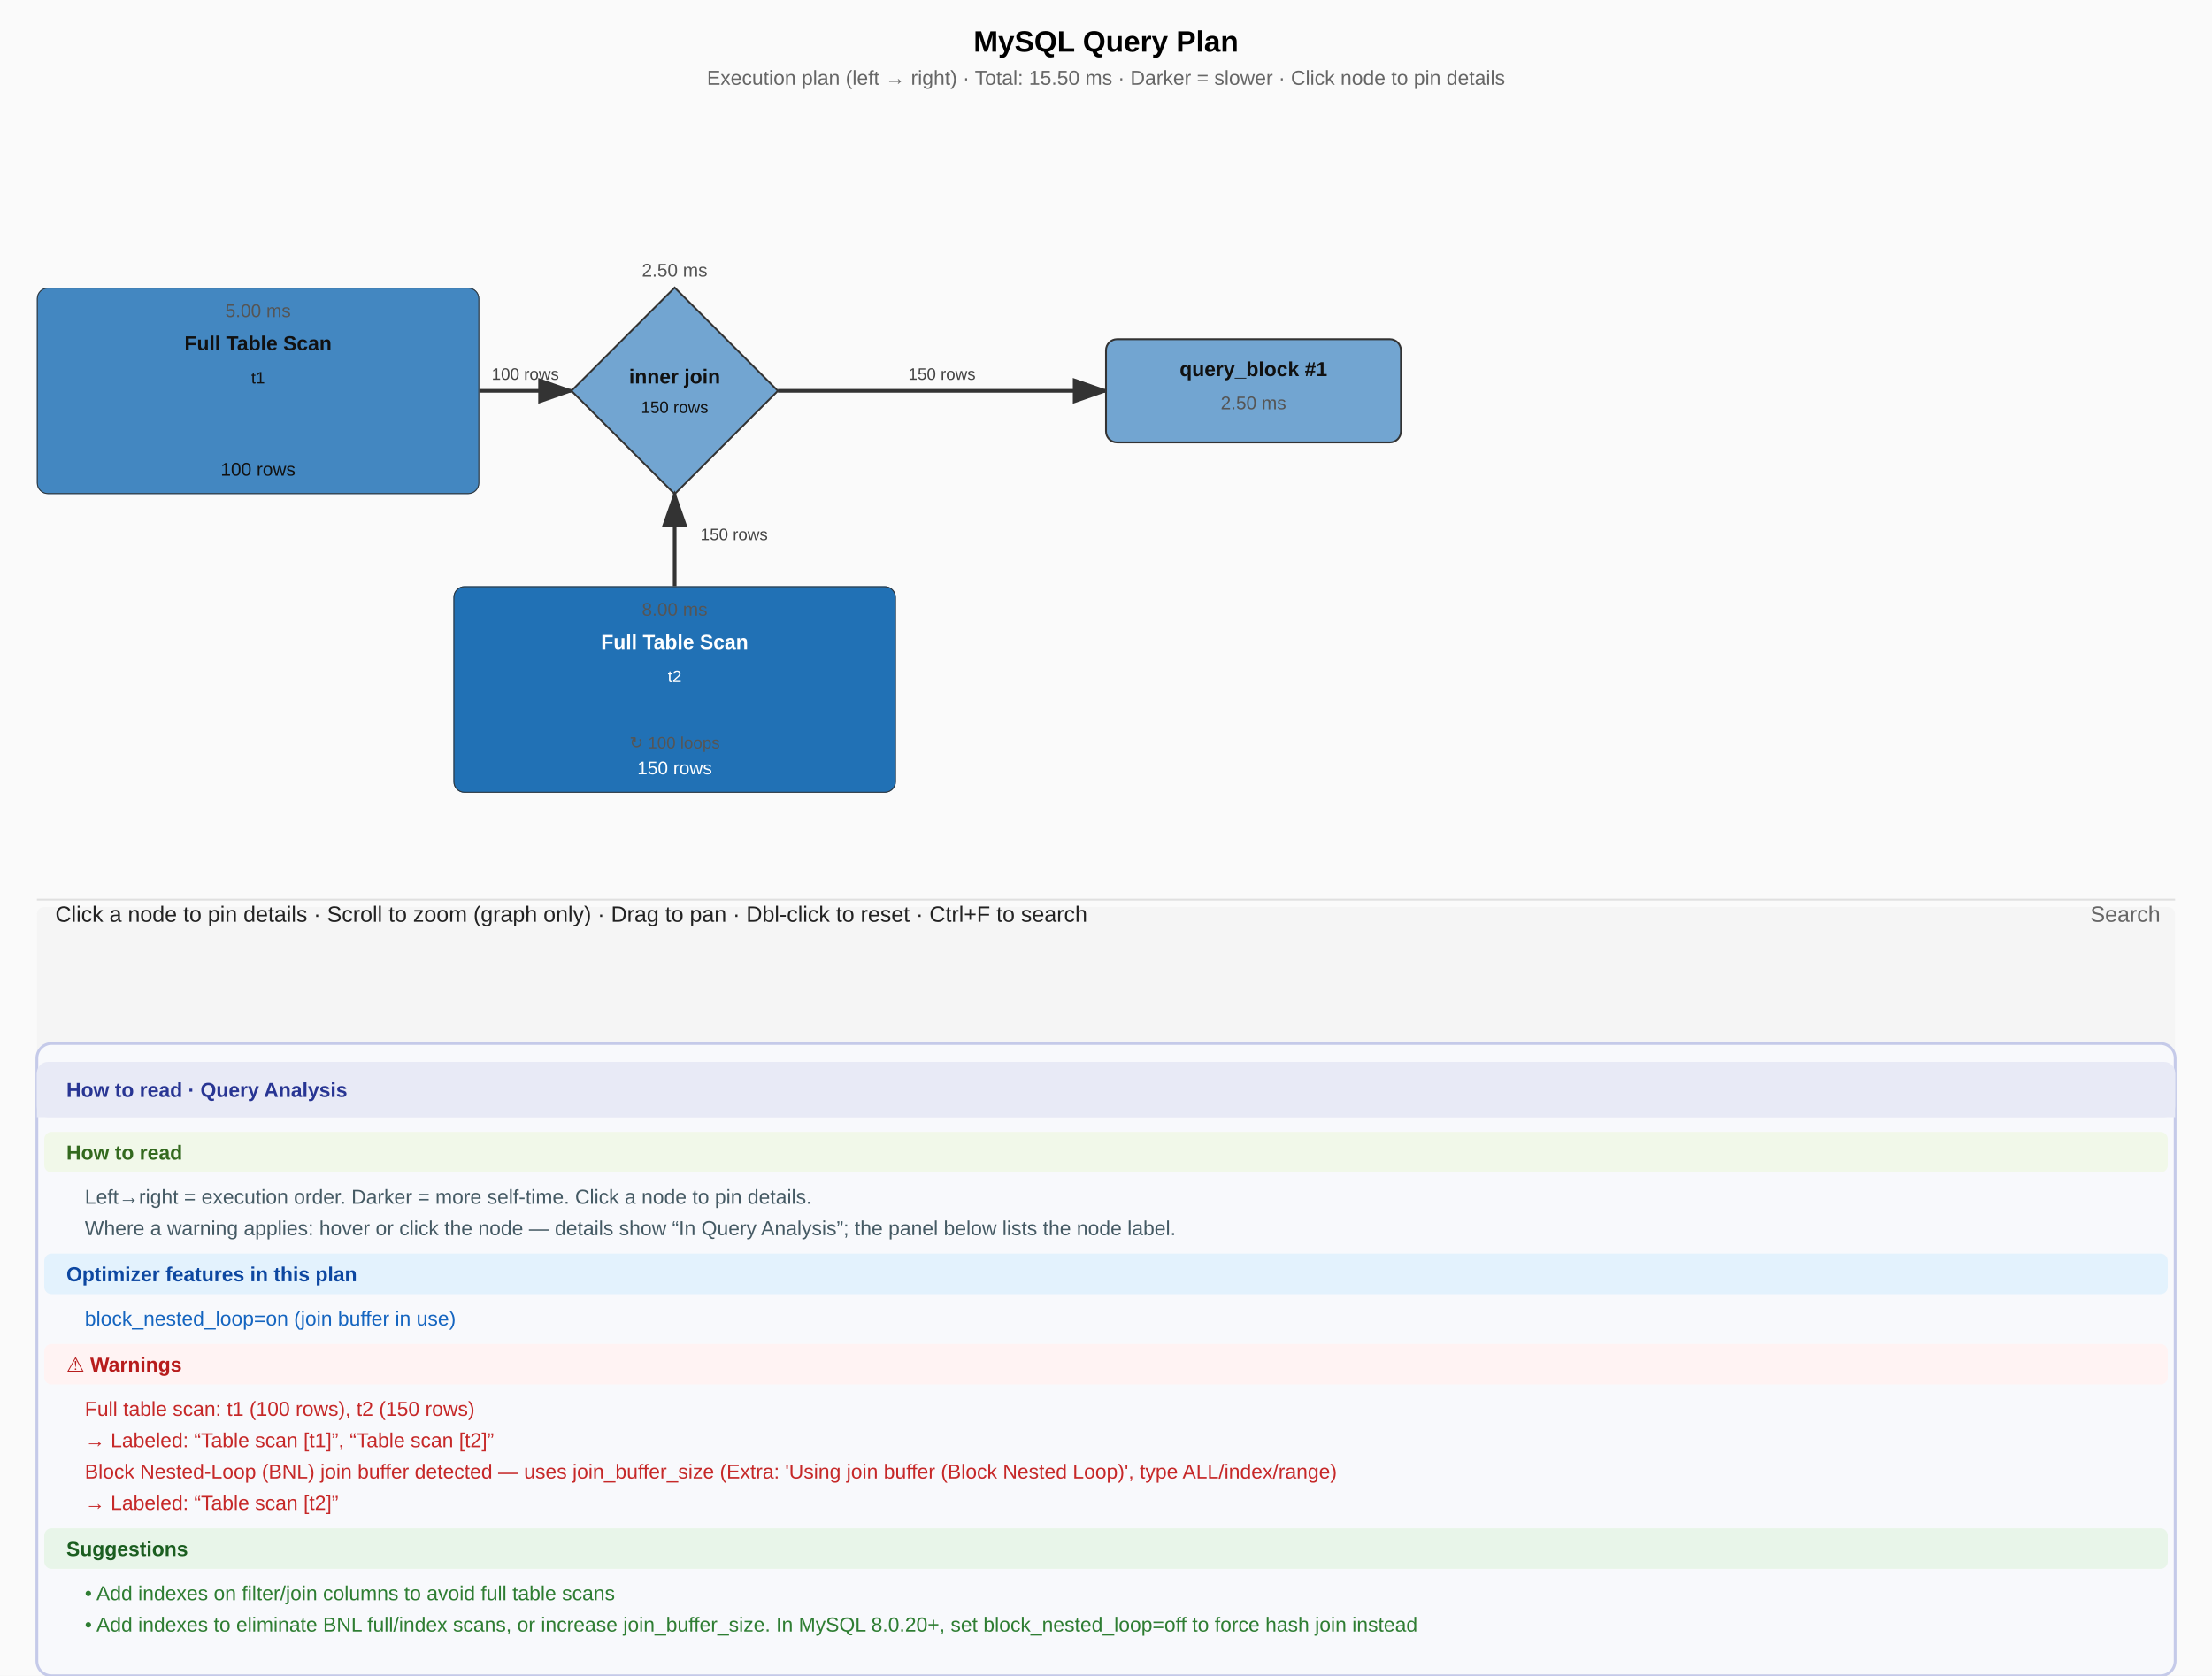
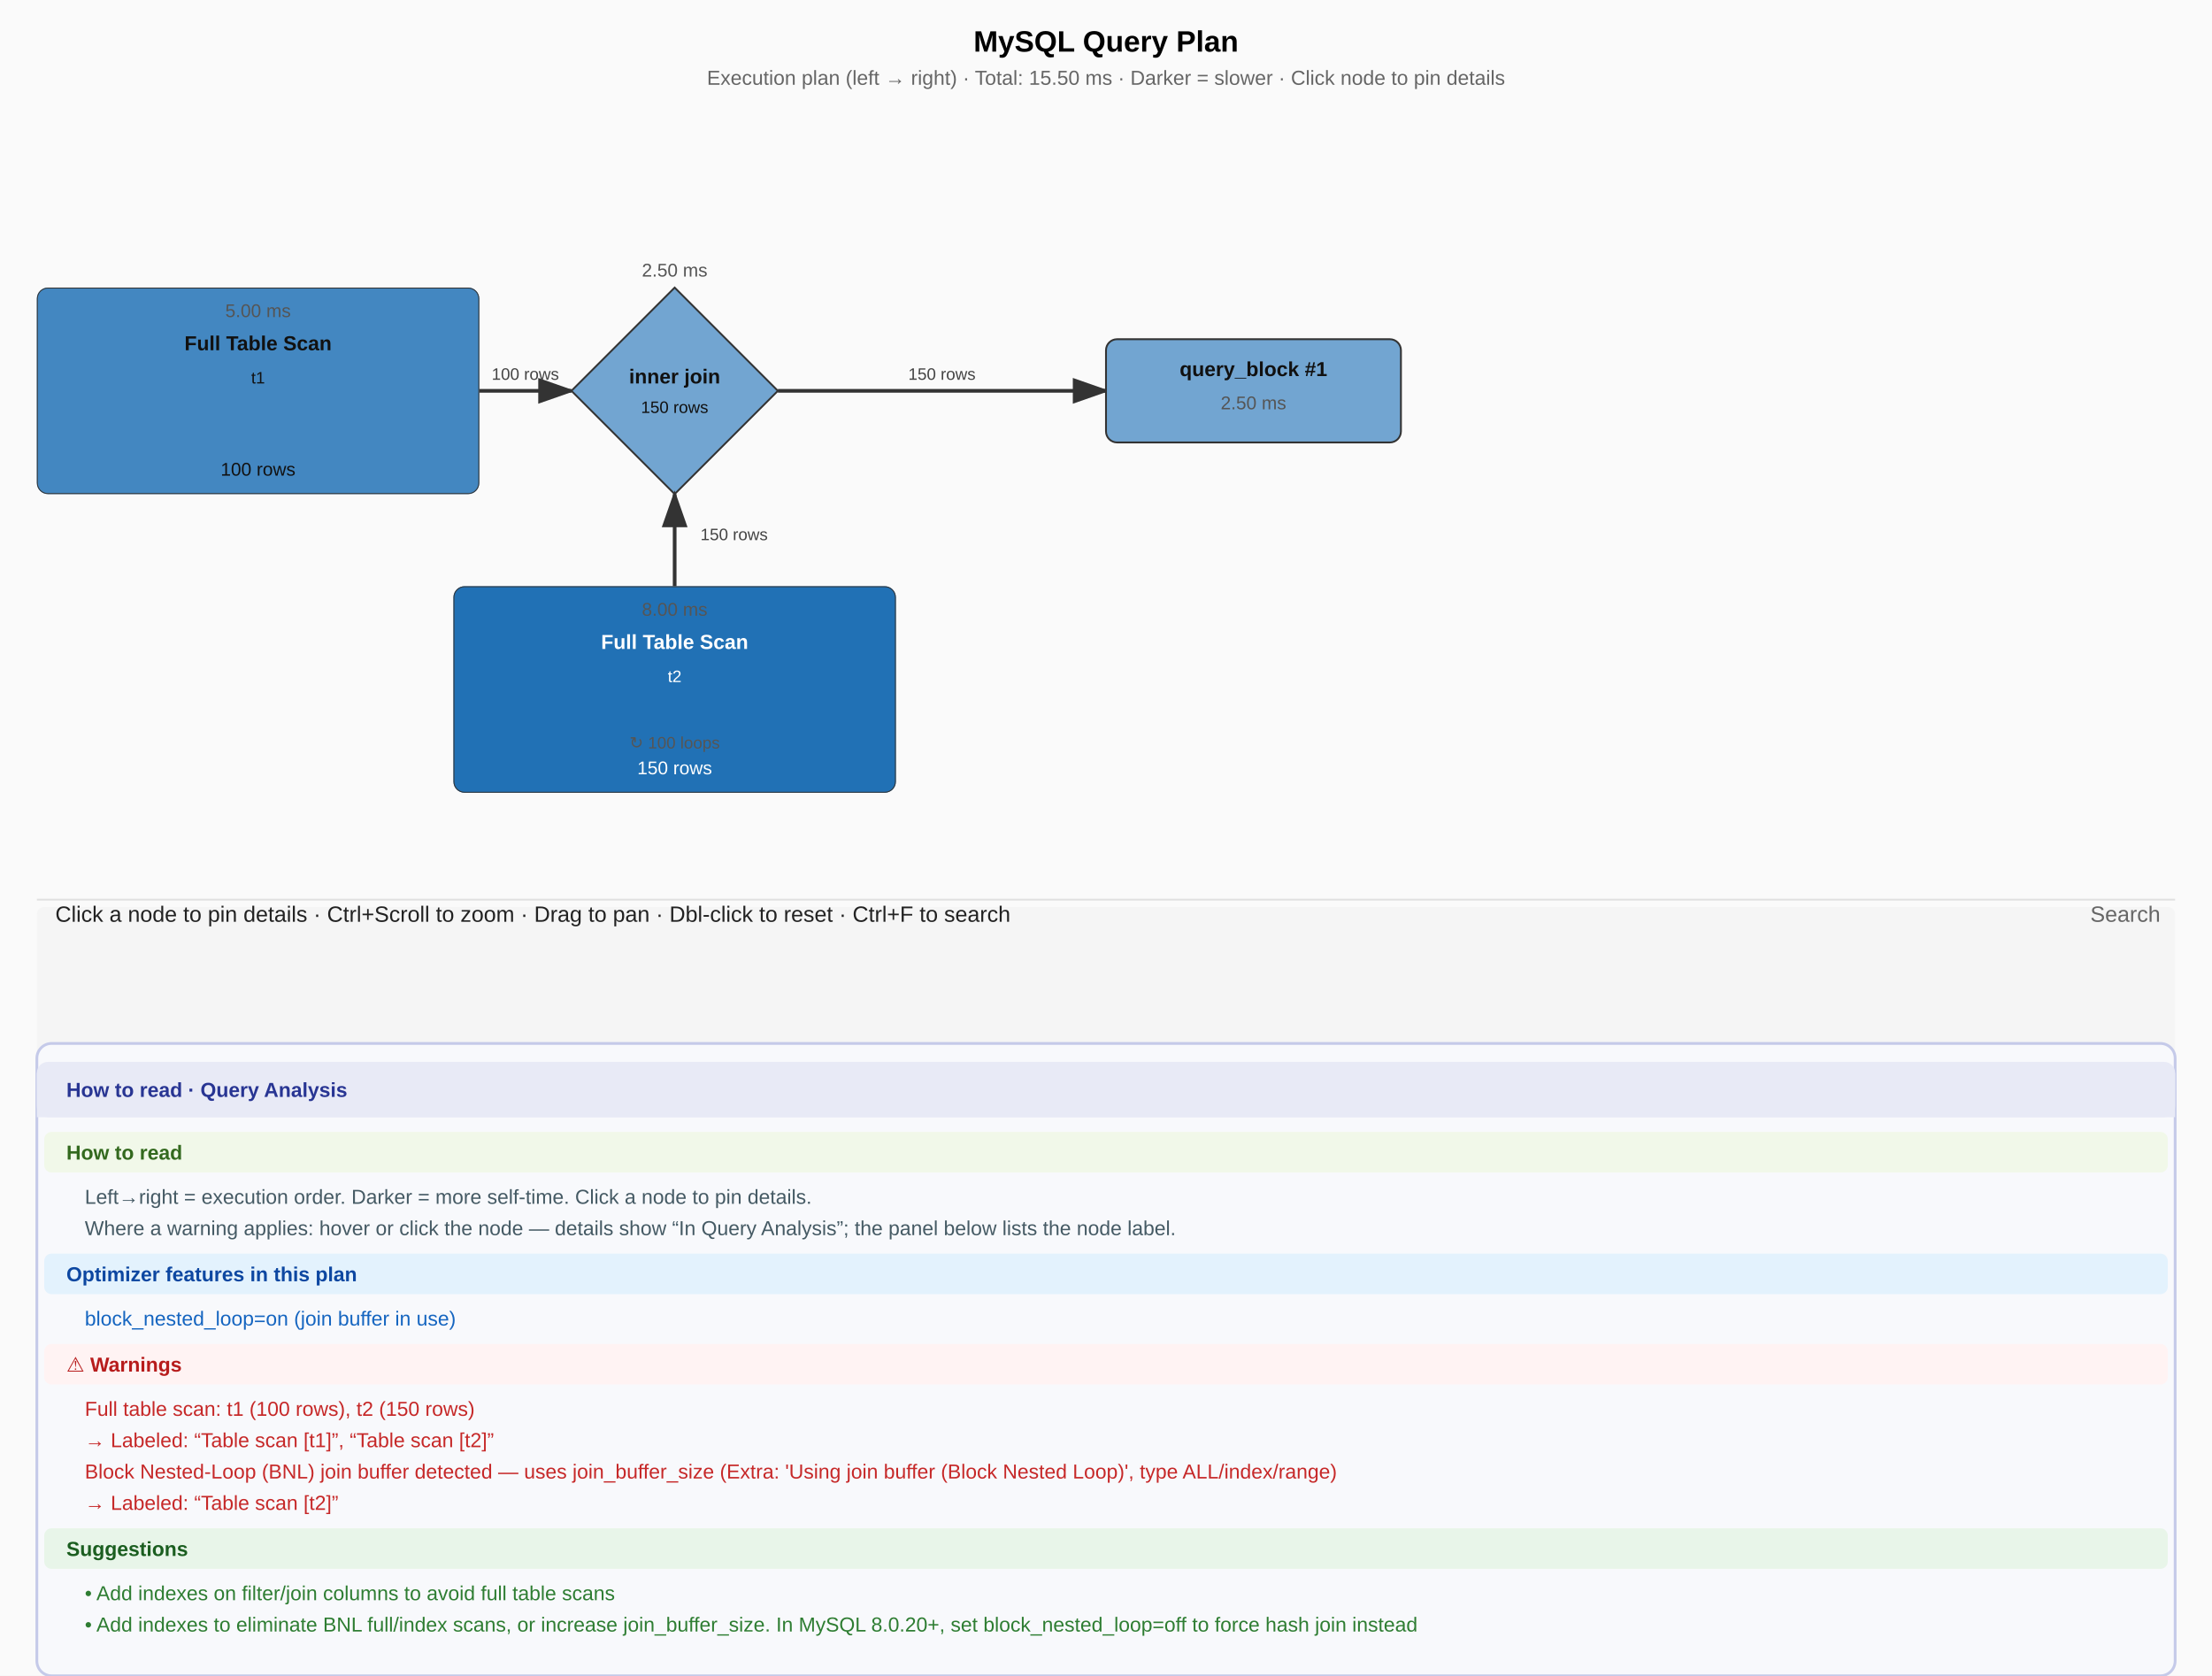
<svg xmlns="http://www.w3.org/2000/svg" version="1.1" width="1200" height="909">
  <defs>
    <marker id="arrowhead" markerWidth="10" markerHeight="7" refX="9" refY="3.5" orient="auto">
      <polygon points="0 0, 10 3.5, 0 7" fill="#333" />
    </marker>
+     <clipPath id="diagram-clip">
+       <rect x="0" y="0" width="1200" height="558" />
+     </clipPath>
  </defs>
  <style>
  text { font-family: Arial, sans-serif; font-size: 11px; }
  .title { font-size: 16px; font-weight: bold; }
  .subtitle { font-size: 11px; fill: #666; }
  .cost { font-size: 10px; fill: #555; }
  .node-label { font-weight: bold; font-size: 11px; }
  .node-sublabel { font-size: 9px; }
  .row-count { font-size: 10px; }
  .arrow-label { font-size: 9px; fill: #444; }
  .diagram-node { cursor: pointer; }
  .diagram-node:hover rect, .diagram-node:hover polygon { opacity: 0.9; stroke-width: 2; }
  .badge-covering { font-size: 8px; fill: #1b5e20; font-weight: bold; }
  .loops-line { font-size: 9px; fill: #555; }
  .details-line { font-size: 12px; fill: #222; user-select: text; -webkit-user-select: text; cursor: text; }
  .details-line.dim { fill: #999; }
  #search { font-size: 12px; fill: #666; cursor: pointer; }
  #search:hover { fill: #000; }
  .diagram-node.pinned rect, .diagram-node.pinned polygon { stroke: #e600e6; stroke-width: 3; }
  .diagram-node.dim { opacity: 0.25; }
</style>
  <rect width="100%" height="100%" fill="#fafafa" />
  <text x="600.0" y="28" text-anchor="middle" class="title">MySQL Query Plan</text>
  <text x="600.0" y="46" text-anchor="middle" class="subtitle">Execution plan (left → right)  ·  Total: 15.50 ms  ·  Darker = slower  ·  Click node to pin details</text>
  <line x1="20" y1="488" x2="1180" y2="488" stroke="#e0e0e0" stroke-width="1" />
  <rect x="20" y="492" width="1160" height="112" fill="#f5f5f5" rx="4" />
  <text id="search" x="1172" y="500" text-anchor="end">Search</text>
-   <text id="details-l0" x="30" y="500" text-anchor="start" class="details-line">Click a node to pin details  ·  Scroll to zoom (graph only)  ·  Drag to pan  ·  Dbl-click to reset  ·  Ctrl+F to search</text>
+   <text id="details-l0" x="30" y="500" text-anchor="start" class="details-line">Click a node to pin details  ·  Ctrl+Scroll to zoom  ·  Drag to pan  ·  Dbl-click to reset  ·  Ctrl+F to search</text>
  <text id="details-l1" x="30" y="516" text-anchor="start" class="details-line" />
  <text id="details-l2" x="30" y="532" text-anchor="start" class="details-line" />
  <text id="details-l3" x="30" y="548" text-anchor="start" class="details-line" />
  <text id="details-l4" x="30" y="564" text-anchor="start" class="details-line" />
  <text id="details-l5" x="30" y="580" text-anchor="start" class="details-line" />
-   <g id="diagram-content">
+   <g id="diagram-content" clip-path="url(#diagram-clip)">
    <g class="diagram-node" data-info="Table scan on t1  ·  Total: 5.00 ms  ·  Cost: 100.00  ·  Rows: 100  ·  Loops: 1  ·  Table: t1  ·  Est.rows: 100  ·  ⚠ In Query Analysis: Full table scan: t1 (100 rows), t2 (150 rows)" data-analysis-msg="Full table scan: t1 (100 rows), t2 (150 rows)">
      <defs>
        <clipPath id="clipbox-0">
          <rect x="20" y="156" width="240" height="112" rx="6" ry="6" />
        </clipPath>
      </defs>
      <g clip-path="url(#clipbox-0)">
        <rect x="20" y="156" width="240" height="112" fill="#4387c1" stroke="#333" stroke-width="1" rx="6" ry="6" />
        <text x="140.0" y="172" text-anchor="middle" class="cost" fill="#111111">5.00 ms</text>
        <text x="140.0" y="190" text-anchor="middle" class="node-label" fill="#111111">Full Table Scan</text>
        <text x="140.0" y="208" text-anchor="middle" class="node-sublabel" fill="#111111">t1</text>
        <text x="140.0" y="258" text-anchor="middle" class="row-count" fill="#111111">100 rows</text>
      </g>
    </g>
    <line x1="260" y1="212.0" x2="310" y2="212.0" stroke="#333" stroke-width="2" marker-end="url(#arrowhead)" />
    <text x="285.0" y="206.0" text-anchor="middle" class="arrow-label">100 rows</text>
    <g class="diagram-node" data-info="Nested loop inner join  ·  Total: 15.50 ms  ·  Self: 2.50 ms  ·  Cost: 500.00  ·  Rows: 150  ·  Loops: 1  ·  Est.rows: 200">
      <text x="366" y="150.0" text-anchor="middle" class="cost">2.50 ms</text>
      <polygon points="366,156.0 422,212.0 366,268.0 310,212.0" fill="#72a5d1" stroke="#333" stroke-width="1" />
      <text x="366" y="208.0" text-anchor="middle" class="node-label" fill="#111111">inner join</text>
      <text x="366" y="224.0" text-anchor="middle" class="node-sublabel" fill="#111111">150 rows</text>
    </g>
    <g class="diagram-node" data-info="Ran 100 times (e.g. inner side of nested loop).  ·  —  ·  Table scan on t2 (BNL join buffer)  ·  Total: 8.00 ms  ·  Cost: 2.00  ·  Rows: 150  ·  Loops: 100  ·  Table: t2  ·  Est.rows: 200  ·  ⚠ In Query Analysis: Block Nested-Loop (BNL) join buffer detected — uses join_buffer_size (Extra: 'Using join buffer (Block Nested Loop)', type ALL/index/range)" data-analysis-msg="Block Nested-Loop (BNL) join buffer detected — uses join_buffer_size (Extra: 'Using join buffer (Block Nested Loop)', type ALL/index/range)">
      <defs>
        <clipPath id="clipbox-1">
          <rect x="246.0" y="318" width="240" height="112" rx="6" ry="6" />
        </clipPath>
      </defs>
      <g clip-path="url(#clipbox-1)">
        <rect x="246.0" y="318" width="240" height="112" fill="#2171b5" stroke="#333" stroke-width="1" rx="6" ry="6" />
        <text x="366.0" y="334" text-anchor="middle" class="cost" fill="#ffffff">8.00 ms</text>
        <text x="366.0" y="352" text-anchor="middle" class="node-label" fill="#ffffff">Full Table Scan</text>
        <text x="366.0" y="370" text-anchor="middle" class="node-sublabel" fill="#ffffff">t2</text>
        <text x="366.0" y="406" text-anchor="middle" class="loops-line" fill="#ffffff">↻ 100 loops</text>
        <text x="366.0" y="420" text-anchor="middle" class="row-count" fill="#ffffff">150 rows</text>
      </g>
    </g>
    <line x1="366" y1="318" x2="366" y2="268.0" stroke="#333" stroke-width="2" marker-end="url(#arrowhead)" />
    <text x="380" y="293.0" text-anchor="start" class="arrow-label">150 rows</text>
    <line x1="422" y1="212.0" x2="600" y2="212.0" stroke="#333" stroke-width="2" marker-end="url(#arrowhead)" />
    <text x="511.0" y="206.0" text-anchor="middle" class="arrow-label">150 rows</text>
    <g class="diagram-node" data-info="Total: 15.50 ms | Cost: 500.00">
      <rect x="600" y="184.0" width="160" height="56" fill="#72a5d1" stroke="#333" stroke-width="1" rx="6" />
      <text x="680.0" y="204.0" text-anchor="middle" class="node-label" fill="#111111">query_block #1</text>
      <text x="680.0" y="222.0" text-anchor="middle" class="cost" fill="#111111">2.50 ms</text>
    </g>
  </g>
  <rect x="20" y="566" width="1160" height="343" fill="#f8f9fc" stroke="#c5cae9" stroke-width="1.5" rx="8" />
  <rect x="20" y="576" width="1160" height="30" fill="#e8eaf6" rx="6" />
  <rect x="20" y="582" width="1160" height="24" fill="#e8eaf6" />
  <text x="36" y="595" font-family="Arial,sans-serif" font-size="13" font-weight="bold" fill="#283593">How to read · Query Analysis</text>
  <rect x="24" y="614" width="1152" height="22" fill="#f1f8e9" rx="4" />
  <text x="36" y="629" font-family="Arial,sans-serif" font-size="11" font-weight="bold" fill="#33691e">How to read</text>
  <text x="46" y="653" font-family="Arial,sans-serif" font-size="11" fill="#455a64">Left→right = execution order. Darker = more self-time. Click a node to pin details.</text>
  <text x="46" y="670" font-family="Arial,sans-serif" font-size="11" fill="#455a64">Where a warning applies: hover or click the node — details show “In Query Analysis”; the panel below lists the node label.</text>
  <rect x="24" y="680" width="1152" height="22" fill="#e3f2fd" rx="4" />
  <text x="36" y="695" font-family="Arial,sans-serif" font-size="11" font-weight="bold" fill="#0d47a1">Optimizer features in this plan</text>
  <text x="46" y="719" font-family="Arial,sans-serif" font-size="11" fill="#1565c0">block_nested_loop=on (join buffer in use)</text>
  <rect x="24" y="729" width="1152" height="22" fill="#fff3f3" rx="4" />
  <text x="36" y="744" font-family="Arial,sans-serif" font-size="11" font-weight="bold" fill="#b71c1c">⚠  Warnings</text>
  <text x="46" y="768" font-family="Arial,sans-serif" font-size="11" fill="#c62828">Full table scan: t1 (100 rows), t2 (150 rows)</text>
  <text x="46" y="785" font-family="Arial,sans-serif" font-size="11" fill="#c62828">→ Labeled: “Table scan [t1]”, “Table scan [t2]”</text>
  <text x="46" y="802" font-family="Arial,sans-serif" font-size="11" fill="#c62828">Block Nested-Loop (BNL) join buffer detected — uses join_buffer_size (Extra: 'Using join buffer (Block Nested Loop)', type ALL/index/range)</text>
  <text x="46" y="819" font-family="Arial,sans-serif" font-size="11" fill="#c62828">→ Labeled: “Table scan [t2]”</text>
  <rect x="24" y="829" width="1152" height="22" fill="#e8f5e9" rx="4" />
  <text x="36" y="844" font-family="Arial,sans-serif" font-size="11" font-weight="bold" fill="#1b5e20">Suggestions</text>
  <text x="46" y="868" font-family="Arial,sans-serif" font-size="11" fill="#2e7d32">•  Add indexes on filter/join columns to avoid full table scans</text>
  <text x="46" y="885" font-family="Arial,sans-serif" font-size="11" fill="#2e7d32">•  Add indexes to eliminate BNL full/index scans, or increase join_buffer_size. In MySQL 8.0.20+, set block_nested_loop=off to force hash join instead</text>
</svg>
